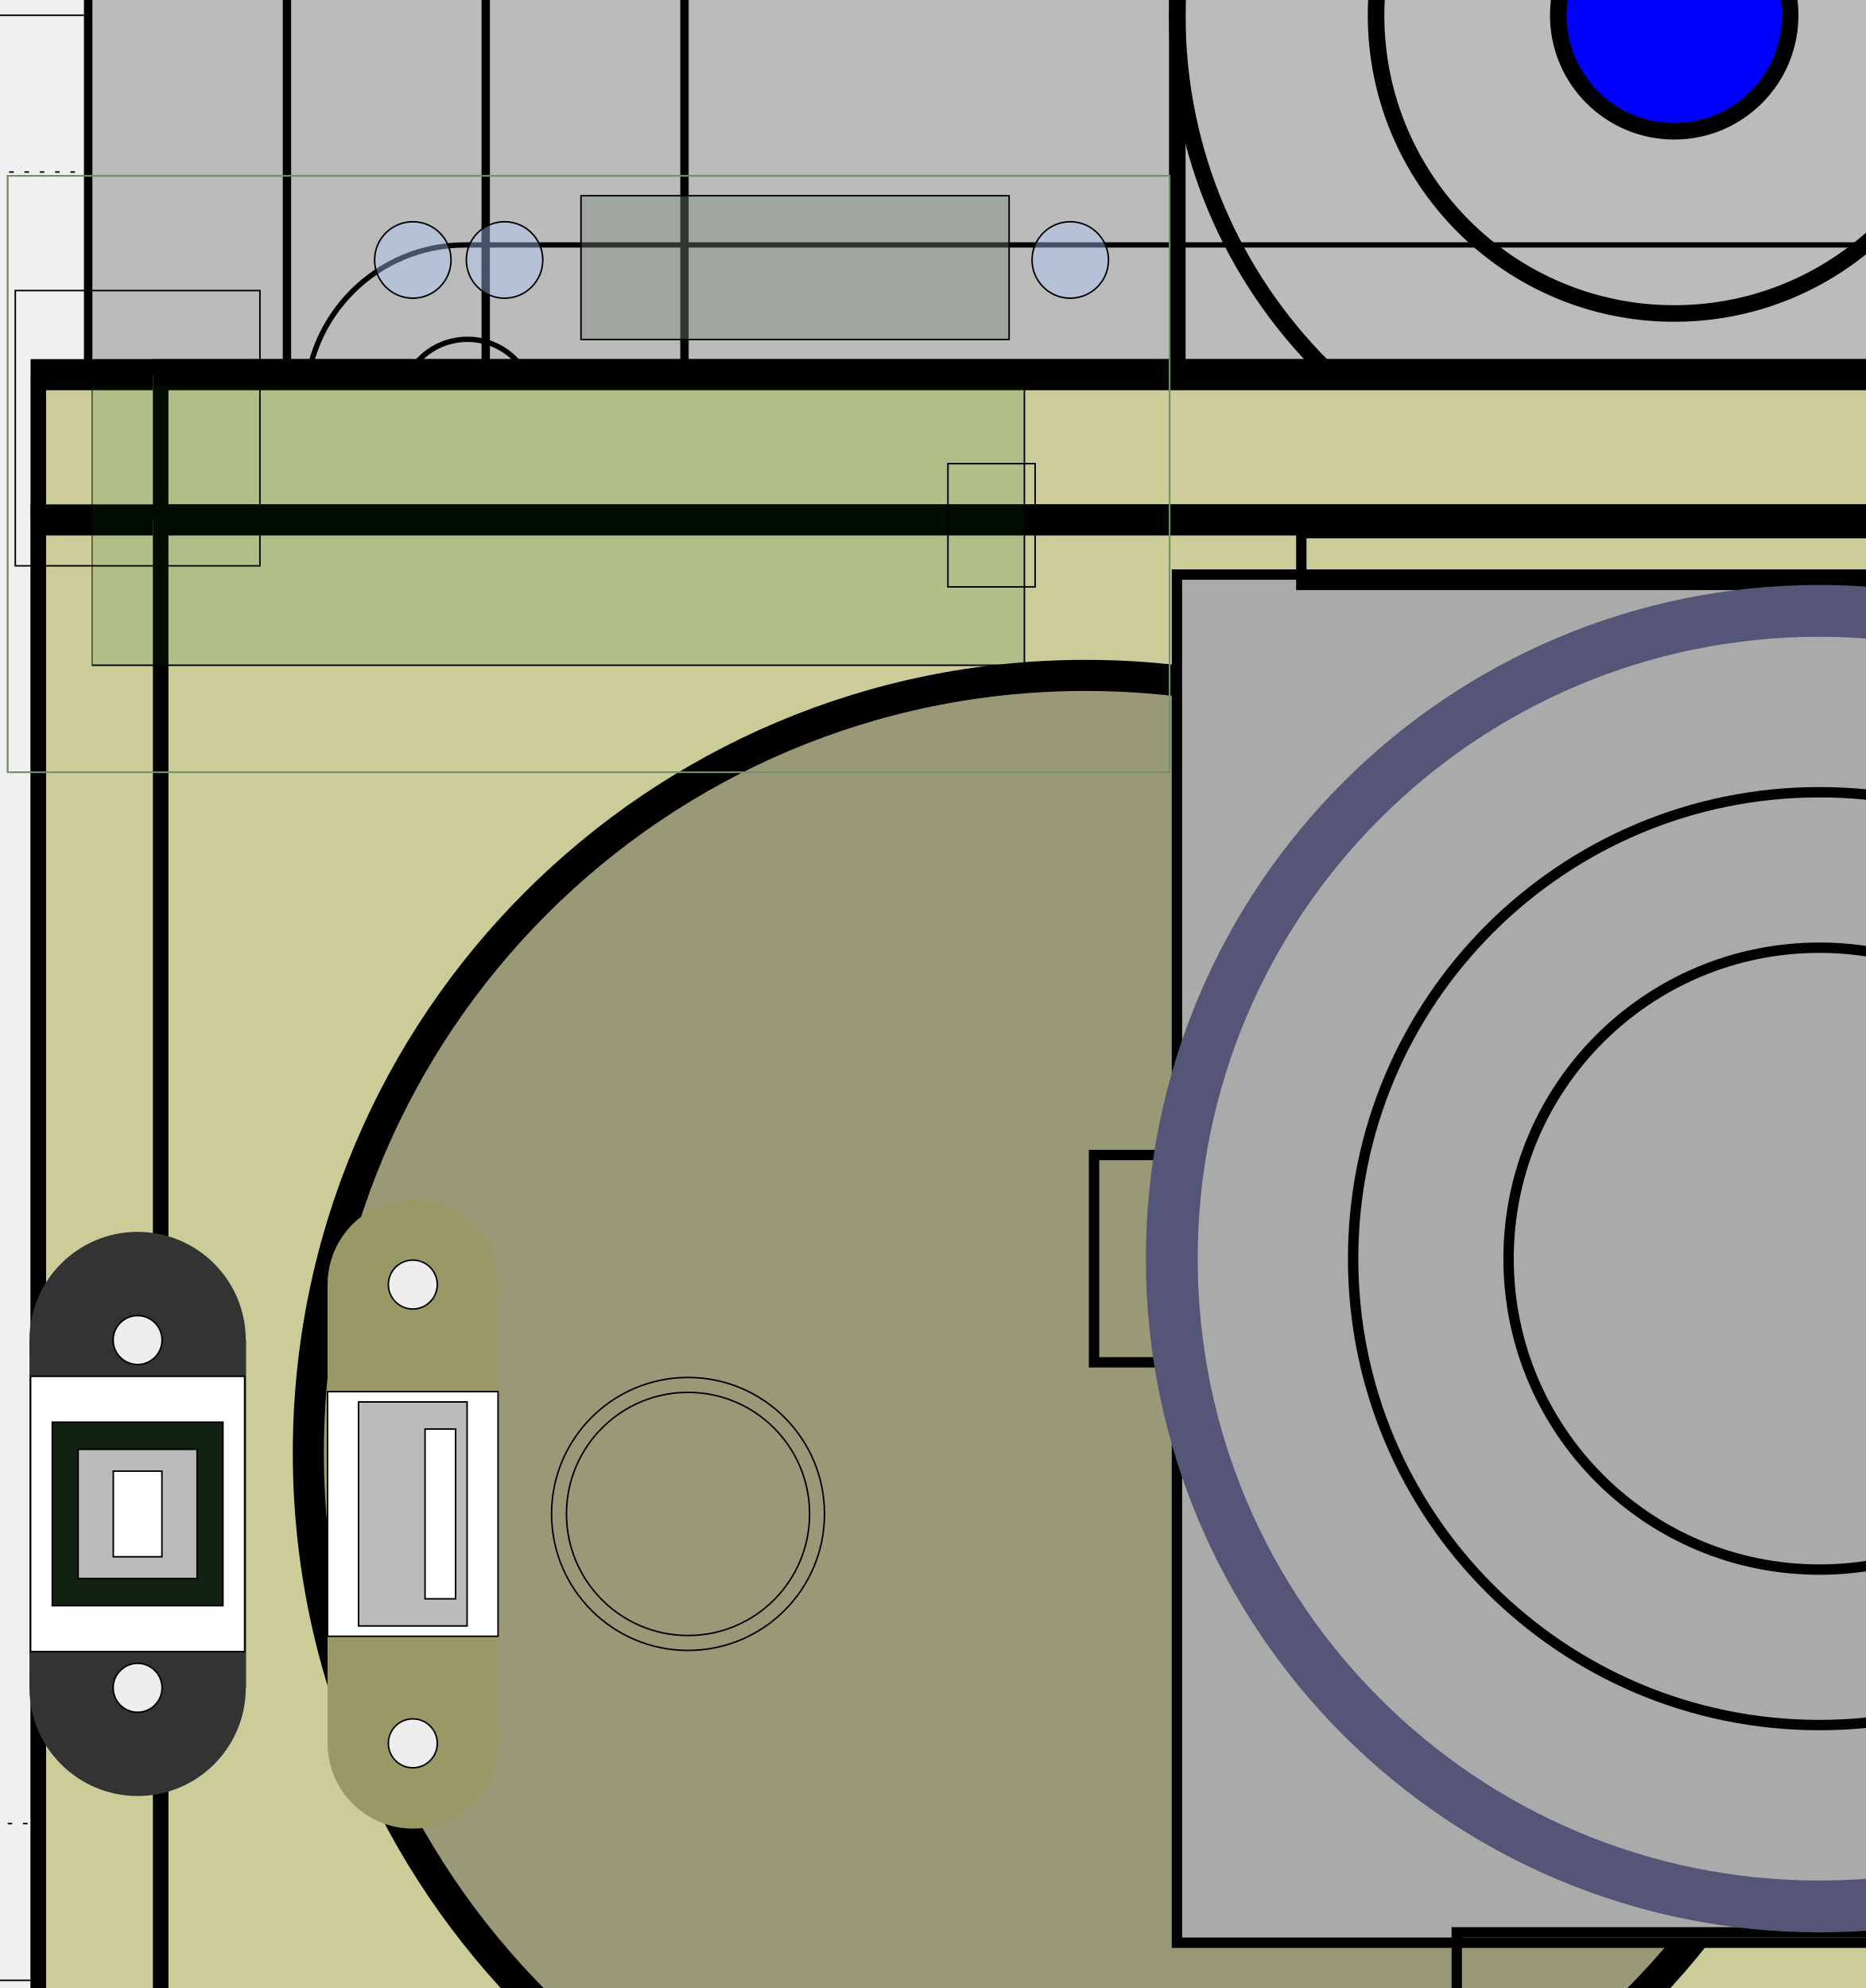
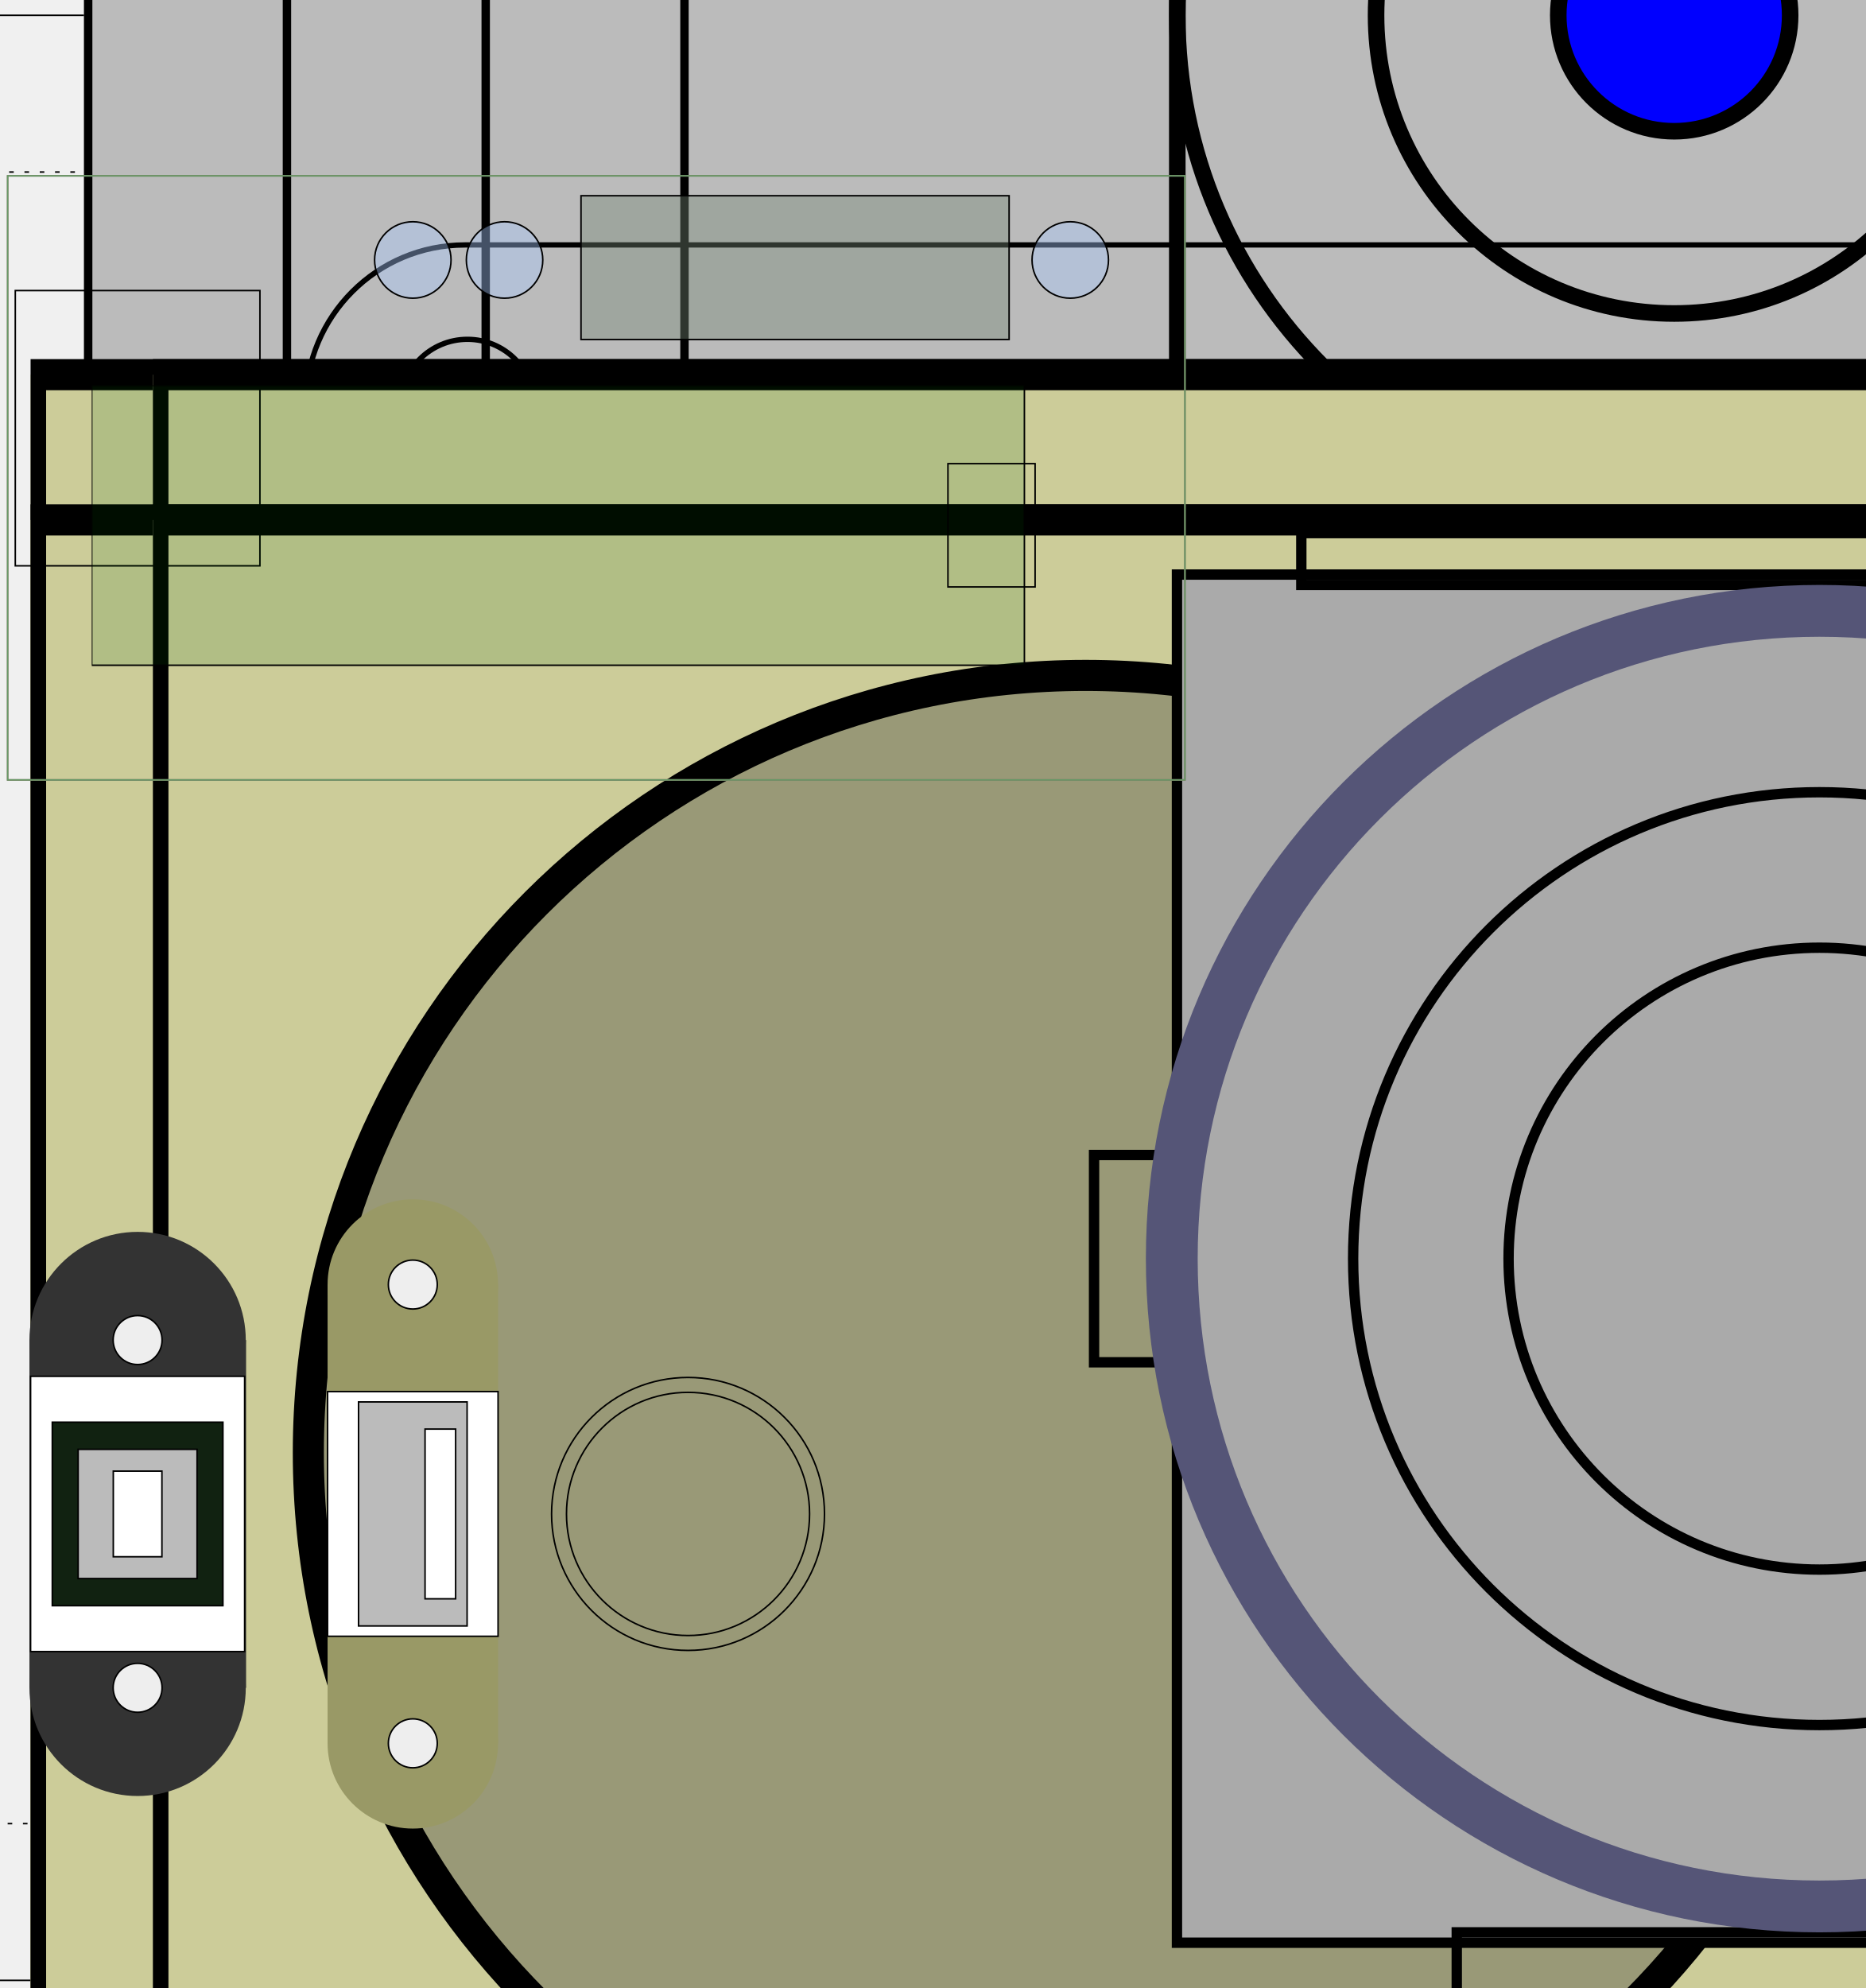
<svg xmlns="http://www.w3.org/2000/svg" viewBox="-71 -1 122 130" overflow="visible">
  <style>
        rect, circle {
            fill: none;
            stroke: black;
            stroke-width: 0.1;
        }
        g.hide rect {
            visibility: hidden;
        }
        g.hide rect.keep {
            visibility: visible;
        }
    </style>
  <g class="xhide">
    <defs>
      <symbol id="Thoniconn-vertical" width="9" height="12" viewBox="-4.5 -6 9 12">
        <rect x="-4.5" y="-6" width="9" height="10.5" style="fill: #BBB" />
        <rect x="-4" y="-3" width="8" height="6" />
        <rect x="-0.4" y="4.5" width="0.8" height="1.5" />
        <circle r="3" />
        <circle r="1.8" />
        <circle r="0.7" style="fill:blue" />
      </symbol>
      <symbol id="Thoniconn-vertical-ud" width="9" height="12" viewBox="-4.5 -6 9 12">
        <rect x="-4.5" y="-4.5" width="9" height="10.5" style="fill: #BBB" />
        <rect x="-4" y="-3" width="8" height="6" />
        <rect x="-0.4" y="-6.0" width="0.8" height="1.5" />
        <circle r="3" />
        <circle r="1.8" />
      </symbol>
      <symbol id="Thoniconn-horizontal" height="9" width="12" viewBox="-6 -4.5 12 9">
        <rect y="-4.5" x="-6" height="9" width="10.5" style="fill: #BBB" />
        <rect y="-4" x="-3" height="8" width="6" />
        <rect y="-0.4" x="4.5" height="0.8" width="1.5" />
        <circle r="3" />
        <circle r="1.8" />
      </symbol>
      <symbol id="RGBled" height="7.8" width="7.8" viewBox="-3.9 -3.9 7.8 7.8">
        <rect x="-3.9" y="-3.9" width="7.8" height="7.8" style="fill: #DCC" />
        <circle r="2.7" style="fill:#CE6" />
      </symbol>
      <symbol id="SongHuei" height="12.5" width="10.6" viewBox="-5.3 -5.5 10.6 12.5">
        <rect x="-4.85" y="-5.5" height="12.5" width="9.7" style="fill: #BBB" />
        <rect x="-5.3" y="-1.1" height="2.2" width="0.55" />
        <rect x="4.75" y="-1.1" height="2.2" width="0.55" />
        <circle r="3.2" />
        <circle r="3.0" />
        <circle r="0.7" style="fill:yellow" />
      </symbol>
      <symbol id="oled091" height="21.844" width="33.02" viewBox="0 0 21.844 33.02">
        <rect x="0" y="0" height="21.844" width="33.02" />
        <circle cx="2.54" cy="2.54" r="1.27" />
        <circle cx="30.48" cy="2.54" r="1.27" />
        <circle cx="2.54" cy="19.304" r="1.27" />
        <circle cx="30.48" cy="19.304" r="1.27" />
        <rect x="2.54" y="5.207" width="29.972" height="11.43" style="fill:#444" />
      </symbol>
      <symbol id="oled13" height="35.18" width="35.19" viewBox="0 0 35.19 35.18">
        <rect x="0" y="0" height="35.18" width="35.19" rx="3" />
        <circle cx="3.05" cy="3.05" r="1.27" />
        <circle cx="32.14" cy="3.05" r="1.27" />
        <circle cx="3.05" cy="32.512" r="1.27" />
        <circle cx="32.14" cy="32.512" r="1.27" />
        <rect x="0" y="6.32" width="35.19" height="19" style="fill:#444" />
      </symbol>
      <symbol id="CKtact" height="12" width="12" viewBox="-6 -6 12 12">
        <circle r="6" style="fill:#CC9" />
        <circle r="4.5" />
      </symbol>
      <symbol id="SMDtact" height="6" width="6" viewBox="-3 -3 6 6">
        <rect x="-3" y="-3" width="6" height="6" style="fill:#CC9" />
        <circle r="2.5" style="fill:#997" />
      </symbol>
      <symbol id="Deltron" height="17.9" width="17.9" viewBox="-8.93 -8.93 17.9 17.9">
        <circle r="7.95" />
        <circle r="8.925" />
      </symbol>
      <symbol id="SparkfunRGBencoder" width="18" height="18.5" viewBox="-9 -9 18 18.5">
        <rect x="-6.2" y="-6.6" width="12.4" height="13.2" style="fill:#AAA" />
        <rect x="-7" y="-1" width="0.8" height="2" />
        <rect x="6.2" y="-1" width="0.8" height="2" />
        <rect x="-5" y="-7" width="10" height="0.5" />
        <rect x="-3.5" y="6.5" width="7" height="1" />
        <circle r="6.25" style="stroke:#557; stroke-width:0.5" />
        <circle r="4.5" />
        <circle r="3" />
      </symbol>
      <symbol id="Teensy4.1vertical" width="18.3" height="61.7" viewbox="0 0 18.3 61.7">
        <rect x="0" y="0.7" width="18.3" height="61" style="fill:#0602" />
        <rect x="5.12" y="0" width="8.06" height="5.7" />
      </symbol>
      <symbol id="Teensy4.1horizontal" width="61.7" height="18.3" viewbox="0 0 61.7 18.3">
        <rect x="0" y="0" width="61" height="18.3" style="fill:#0602" />
        <rect x="56" y="5.12" width="5.7 " height="8.06" />
      </symbol>
    </defs>
    <rect class="keep" x="-71.4" y="0" width="121.6" height="128.5" />
    <circle r="1.6" cx="-58.78" cy="3" />
    <circle r="1.6" cx="-58.78" cy="125.5" />
    <circle r="1.6" cx="43.36" cy="3" />
    <circle r="1.6" cx="43.36" cy="125.5" />
    <rect class="keep" x="-71.4" y="10.25" width="121.6" height="108" stroke-dasharray="0.3 0.7" stroke="#666" />
    <g id="pcb-area" transform="translate(0, 10.25)">
      <g transform="translate(8, -76)">
        <use href="#RGBled" x="5" y="76" />
        <use href="#RGBled" x="26" y="76" />
        <rect x="2.22" y="84.2" width="35.56" height="2.54" style="fill:#55A" />
        <use href="#Thoniconn-vertical" x="0" y="87.2" />
        <use href="#Thoniconn-vertical" x="10" y="87.2" />
        <use href="#Thoniconn-vertical" x="31" y="87.2" />
        <use href="#Thoniconn-vertical" x="21" y="87.2" />
        <use href="#Thoniconn-vertical-ud" x="5" y="99.3" />
        <use href="#Thoniconn-vertical-ud" x="26" y="99.3" />
        <rect x="0" y="83" width="40" height="28.4" style="stroke: #668" />
        <rect x="0" y="76" width="40" height="35.6" style="stroke: #966" />
      </g>
      <g transform="translate(8, -48.4)">
        <use href="#Thoniconn-vertical" x="0" y="88" />
        <use href="#Thoniconn-vertical" x="10" y="88" />
        <use href="#Thoniconn-vertical" x="21" y="88" />
        <use href="#Thoniconn-vertical" x="31" y="88" />
        <rect x="12.38" y="100.2" width="15.24" height="2.54" style="fill:#555" />
        <rect x="5.15" y="100.2" width="29.7" height="2.54" style="stroke: #696" />
        <rect x="12.38" y="85" width="15.24" height="2.54" style="fill:#555" />
        <rect x="5.15" y="85" width="29.7" height="2.54" style="stroke: #696" />
        <rect x="0" y="84.5" width="40" height="18.7" style="stroke: #966" />
      </g>
      <g transform="translate(8,-17)">
        <use href="#Thoniconn-vertical" x="5" y="73" />
        <use href="#Thoniconn-vertical" x="26" y="73" />
        <use href="#Thoniconn-vertical" x="5" y="86" />
        <use href="#Thoniconn-vertical" x="26" y="86" />
        <use href="#Thoniconn-vertical" x="5" y="99" />
        <use href="#Thoniconn-vertical" x="26" y="99" />
        <use href="#Thoniconn-vertical" x="5" y="112" />
        <use href="#Thoniconn-vertical" x="26" y="112" />
        <rect x="7" y="82" width="26.27" height="33.68" style="stroke: #686" />
        <rect x="-16.5" y="73" width="52" height="51.8" style="stroke: #966" />
        <rect x="8.05" y="83.2" width="10.28" height="5.2" style="fill:#787" />
        <rect x="8.05" y="109.60" width="10.28" height="5.2" style="fill:#787" />
        <rect x="21.01" y="83.34" width="10.28" height="2.66" style="fill:#787" />
        <rect x="29.37" y="88.77" height="20.44" width="2.66" style="fill:#787" />
        <g transform="translate(-1.5,0.5)">
          <use href="#SongHuei" x="-14" y="112" />
          <use href="#SongHuei" x="-14" y="99" />
          <use href="#SongHuei" x="-14" y="86" />
          <use href="#SongHuei" x="-14" y="73" />
        </g>
        <g transform="translate(5.5, 6)" style="fill:none; stroke:red; stroke-width:0.5; stroke-opacity: 0.2">
          <line x1="-15" y1="73" x2="32" y2="73" />
          <line x1="-15" y1="86" x2="32" y2="86" />
          <line x1="-15" y1="99" x2="32" y2="99" />
          <line x1="-15" y1="112" x2="32" y2="112" />
          <g style="stroke: green">
            <line x1="-15.5" y1="73" x2="-15.5" y2="33" />
          </g>
        </g>
      </g>
      <rect x="27.4" y="0" width="1.2" height="108" style="fill:#777;fill-opacity:0.2;stroke:none" />
    </g>
    <g transform="rotate(-90 20 90) translate(26 -68.5)">
      <use href="#Thoniconn-vertical" x="8" y="73" />
      <use href="#Thoniconn-vertical" x="23" y="73" />
      <use href="#Thoniconn-vertical" x="8" y="86" />
      <use href="#Thoniconn-vertical" x="23" y="86" />
      <use href="#Thoniconn-vertical" x="8" y="99" />
      <use href="#Thoniconn-vertical" x="23" y="99" />
      <use href="#Thoniconn-vertical" x="8" y="112" />
      <use href="#Thoniconn-vertical" x="23" y="112" />
      <rect x="8" y="72" width="24" height="52.4" style="stroke: #966" />
      <rect x="7" y="82" width="26.27" height="33.68" style="stroke: #686" />
      <rect x="8.05" y="83.2" width="10.28" height="5.2" style="fill:#787" />
      <rect x="8.05" y="109.60" width="10.28" height="5.2" style="fill:#787" />
      <rect x="21.01" y="83.34" width="10.28" height="2.66" style="fill:#787" />
      <rect x="29.37" y="88.77" height="20.44" width="2.66" style="fill:#787" />
    </g>
    <g transform="translate(2, 0)">
      <use href="#oled13" x="-53" y="11" />
      <use href="#SMDtact" x="-71" y="19.5" />
      <use href="#SMDtact" x="-63" y="19.5" />
      <use href="#SMDtact" x="-71" y="29" />
      <use href="#SMDtact" x="-63" y="29" />
      <rect x="-72" y="18" width="16" height="18" class="keep" />
      <use href="#SparkfunRGBencoder" x="-15" y="18" />
-       <rect x="-72.5" y="10.5" width="76" height="39" style="stroke: #966" />
+       <rect x="-72.5" y="10.5" width="77" height="39.5" style="stroke: #966" />
    </g>
    <use href="#Teensy4.1horizontal" x="-65" y="24.2" />
-     <rect x="-70.5" y="10.5" width="76" height="39" style="stroke: #696" />
+     <rect x="-70.5" y="10.5" width="77" height="39.5" style="stroke: #696" />
    <rect x="-33" height="9.4" width="28" y="11.8" style="fill:#787; fill-opacity: 0.4" />
    <circle r="2.5" cx="-1" cy="16" style="fill:#ACF; fill-opacity: 0.4" />
    <circle r="2.5" cx="-44" cy="16" style="fill:#ACF; fill-opacity: 0.4" />
    <circle r="2.5" cx="-38" cy="16" style="fill:#ACF; fill-opacity: 0.4" />
    <g transform="translate(-26 98)">
      <circle r="7.95" />
      <circle r="8.925" />
    </g>
    <g transform="translate(-62 98)">
      <circle cy="-11.37" r="7.075" style="stroke:none; fill: #333" />
      <circle cy="11.37" r="7.075" style="stroke:none; fill: #333" />
      <rect y="-11.37" x="-7.075" height="22.74" width="14.17" style="stroke:none; fill: #333" />
      <circle cy="-11.37" r="1.6" style="fill: #EEE" />
      <circle cy="11.37" r="1.6" style="fill: #EEE" />
      <rect y="-9" x="-7" height="18" width="14" style="fill:white" />
      <rect y="-6" x="-5.58" height="12" width="11.16" style="fill:#121" />
      <rect y="-4.225" x="-3.89" height="8.45" width="7.78" style="fill:#BBB" />
      <rect y="-2.8" x="-1.59" height="5.6" width="3.18" style="fill:white" />
    </g>
    <g transform="translate(-44 98)">
      <circle cy="-15" r="5.575" style="stroke:none; fill: #996" />
      <circle cy="15" r="5.575" style="stroke:none; fill: #996" />
      <rect y="-15" x="-5.575" height="30" width="11.15" style="stroke:none; fill: #996" />
      <circle cy="-15" r="1.6" style="fill: #EEE" />
      <circle cy="15" r="1.6" style="fill: #EEE" />
      <rect y="-8" x="-5.575" height="16" width="11.15" style="fill:white" />
      <rect y="-7.325" x="-3.55" height="14.65" width="7.1" style="fill:#BBB" />
      <rect y="-5.55" x="0.8" height="11.10" width="2" style="fill:white" />
    </g>
  </g>
</svg>
